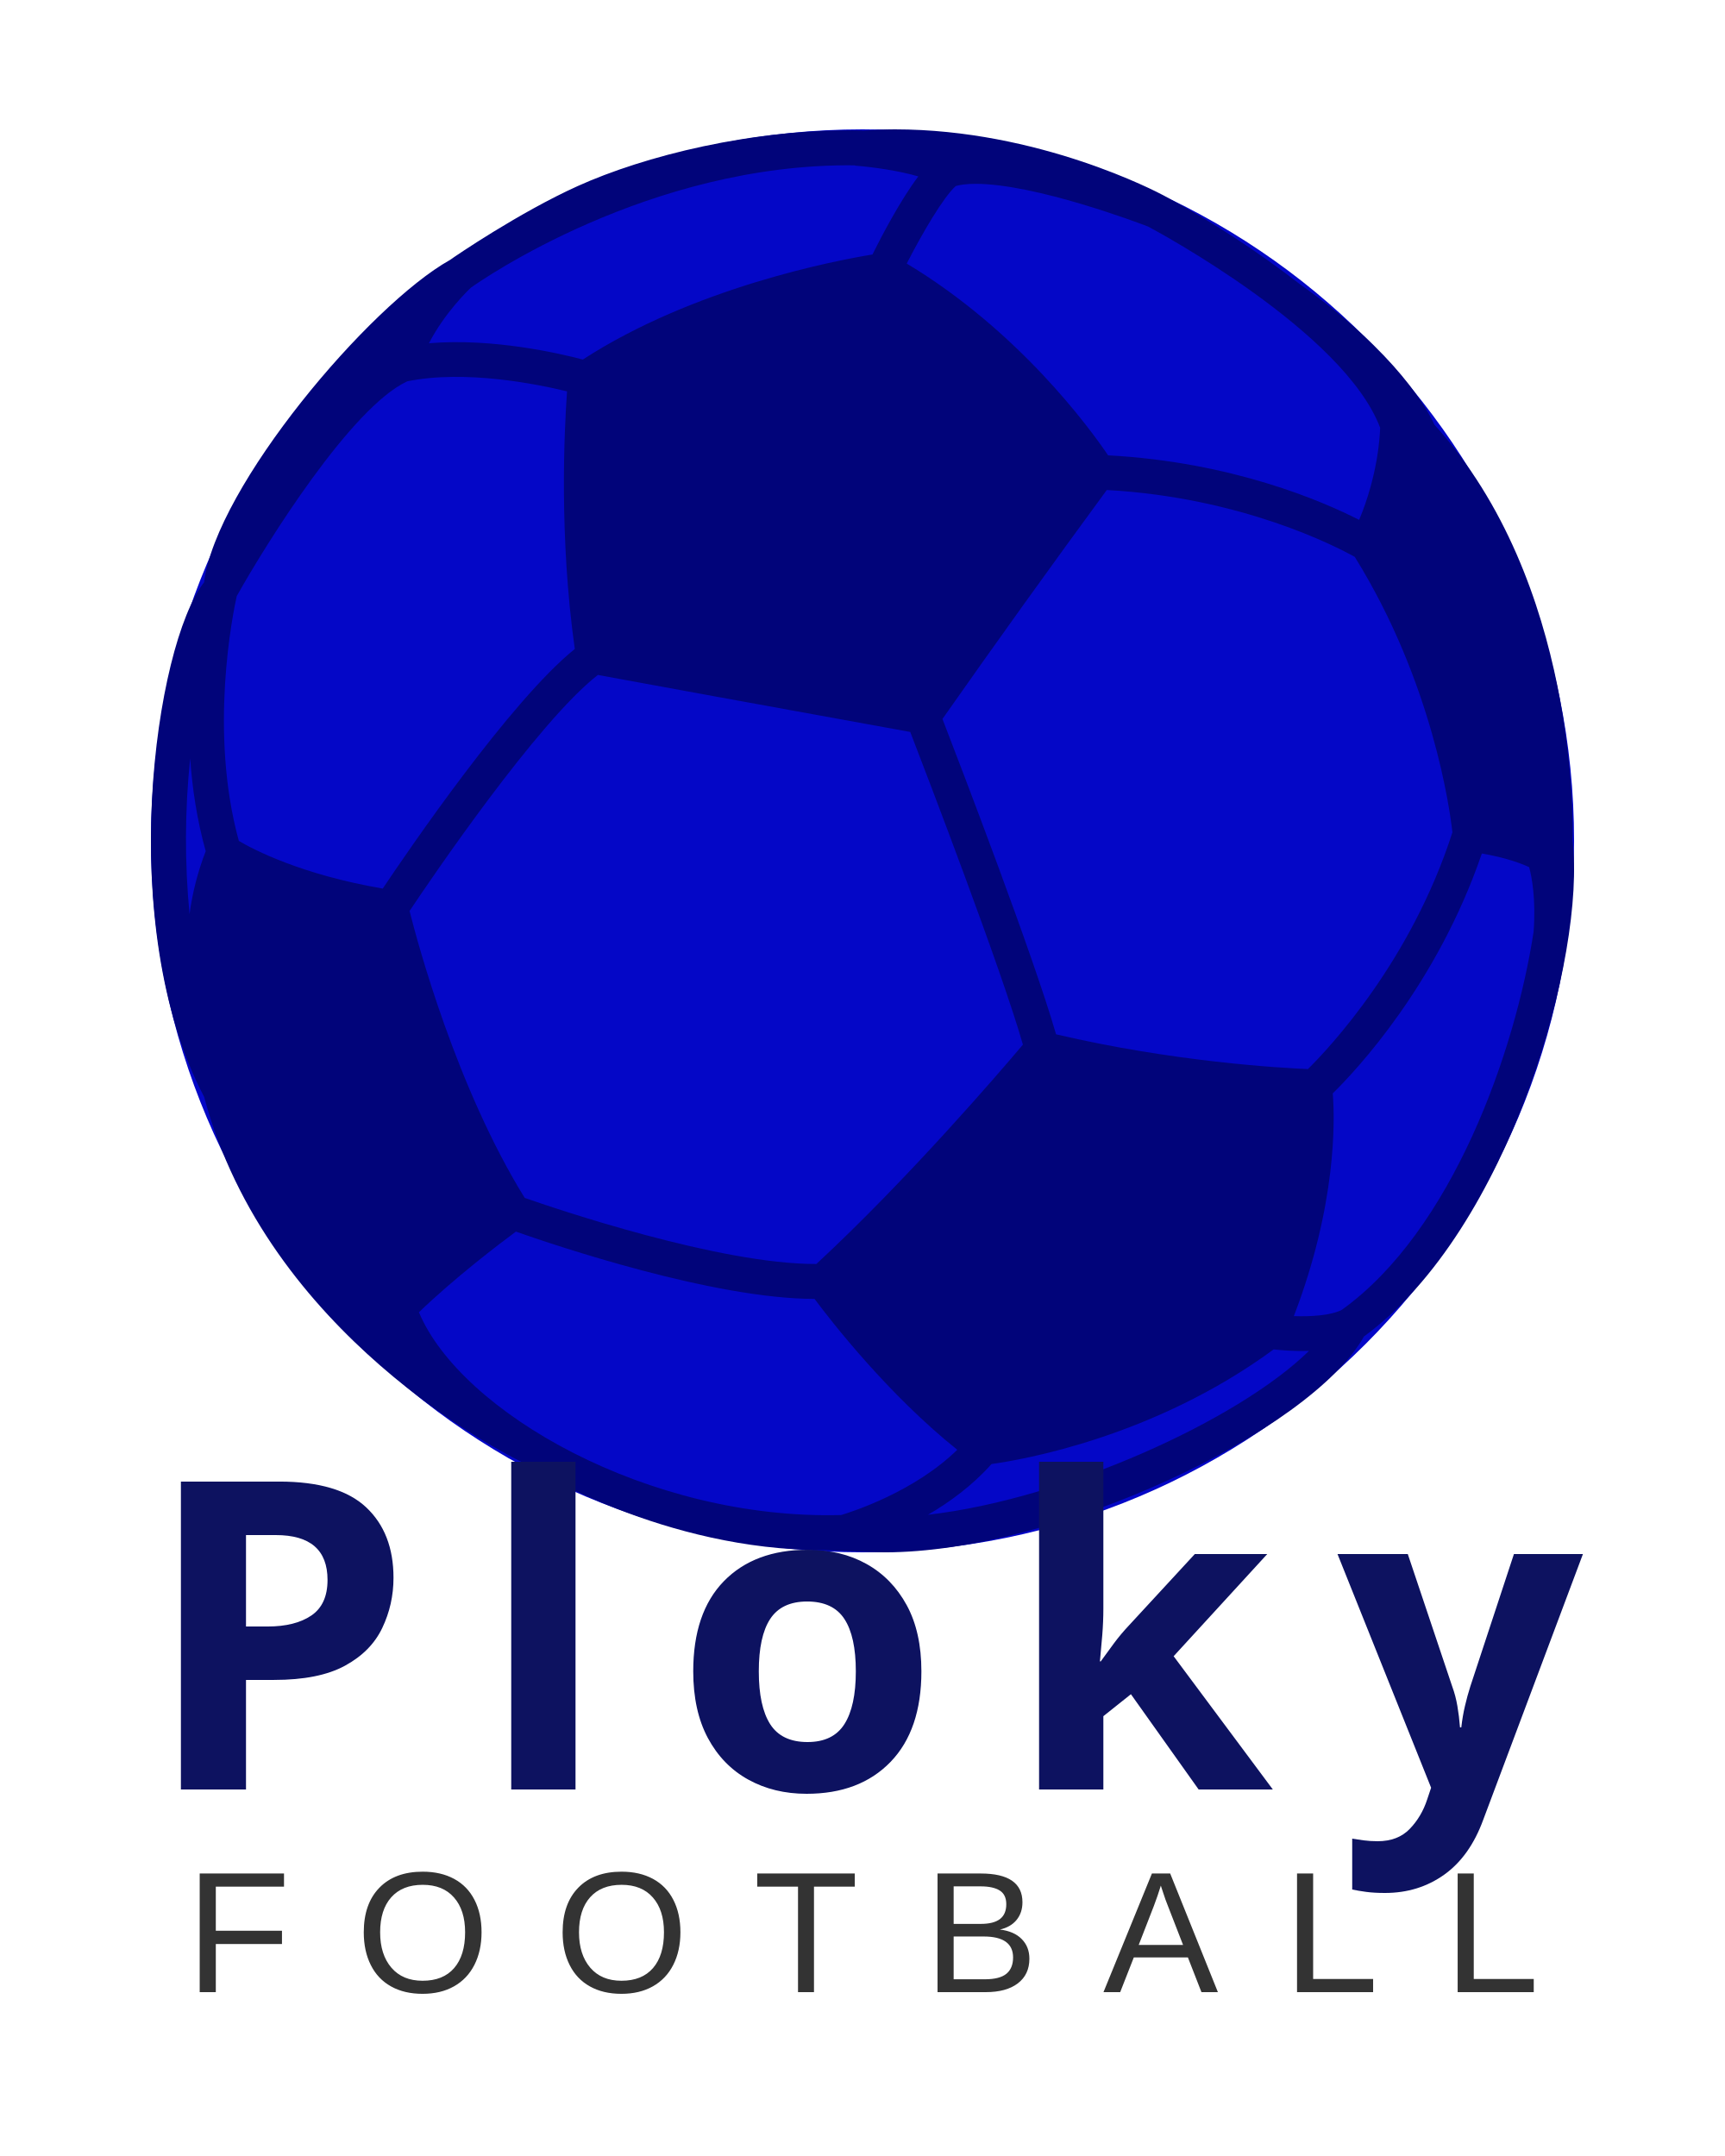
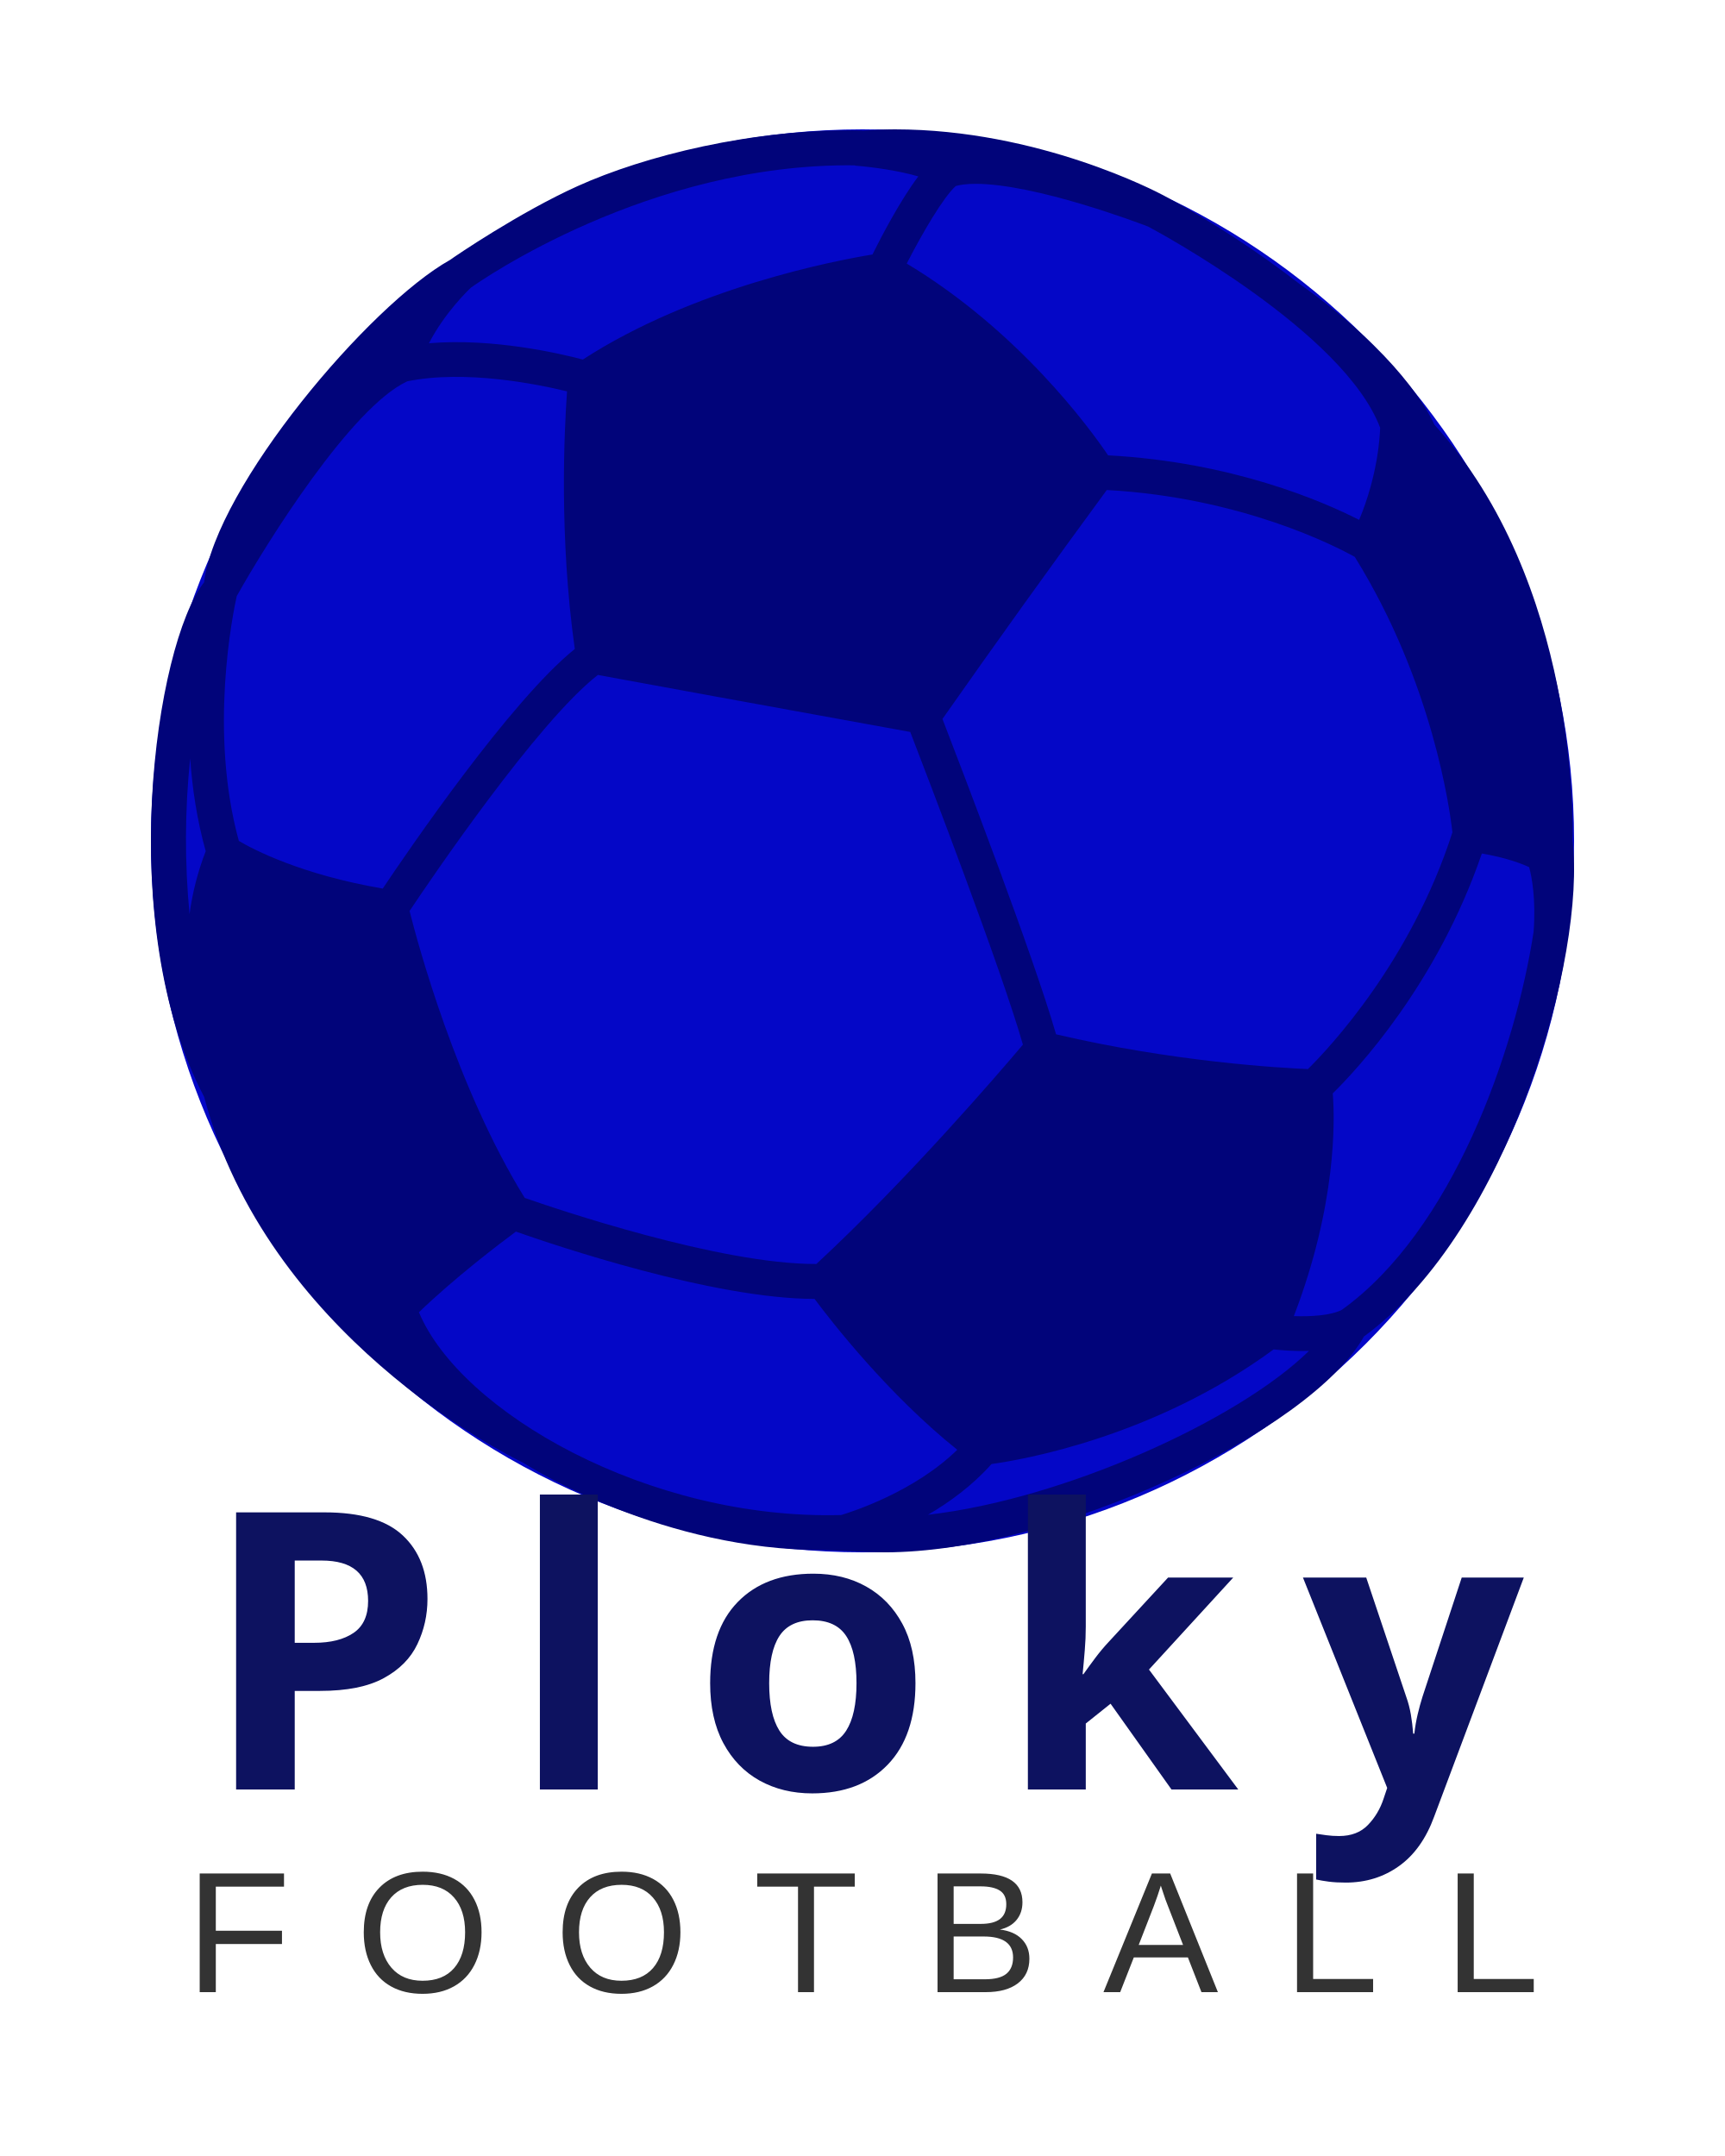
<svg xmlns="http://www.w3.org/2000/svg" viewBox="0 0 400 500">
  <defs>
    <clipPath id="ball-clip">
      <circle cx="200" cy="195" r="185" />
    </clipPath>
  </defs>
  <circle cx="200" cy="195" r="165" fill="#0407C7" />
  <g clip-path="url(#ball-clip)">
    <g transform="translate(200,195) scale(5.5) translate(-32,-32)">
      <path d="M61.934 31.992c.021-.713.209-10.904-5.822-17.538c-.268-.593-1.539-2.983-5.641-5.904a41.959 41.959 0 0 0-5.775-3.763l-.008-.004C44.432 4.646 39.43 2 33.359 2c-.461 0-.917.027-1.368.058V2.05c-4.629-.101-9.227 1.09-11.998 2.341c-2.458 1.11-5.187 2.971-5.384 3.115C11.205 9.41 4.75 17.051 4.239 21.1c-2.063 2.637-3.787 14.482.004 21.697c2.658 10.027 12.664 15.045 13.46 15.43c.484.309 5.937 3.68 12.636 3.68c.281 0 1.98.094 2.586.094c7.241 0 17.971-5.104 20.217-9.102c6.171-4.514 9.37-16.147 8.792-20.907M17.758 47.055c-2.869-4.641-4.504-10.705-4.854-12.098c.908-1.361 5.387-7.965 7.939-9.952c1.445.266 7.479 1.374 13.17 2.404c.715 1.853 3.852 10.029 4.75 13.185c-.99 1.174-4.879 5.702-8.708 9.248c-4.065.019-10.979-2.326-12.297-2.787M53.824 14.58c-.012.45-.119 2.05-.885 3.887c-1.521-.777-5.344-2.441-10.584-2.722c-.793-1.171-3.777-5.254-8.49-8.086c.645-1.262 1.543-2.801 2.068-3.27c.17-.048.434-.092.836-.092c2.527 0 6.893 1.655 7.273 1.802c.403.213 8.251 4.439 9.782 8.481M11.773 34.012c-3.423-.584-5.458-1.648-6.066-2.008c-1.273-4.617-.248-9.607-.09-10.322c1.256-2.246 4.832-7.971 7.191-9.058c2.445-.499 5.494.121 6.736.424c-.117 1.615-.342 6.127.326 10.862c-2.706 2.178-6.989 8.447-8.097 10.102M31.685 3.53c.768.057 1.895.225 2.667.454c-.77 1.024-1.559 2.542-1.932 3.292c-1.57.257-7.533 1.397-12.211 4.43c-.943-.25-3.791-.917-6.488-.687c.668-1.293 1.666-2.249 1.773-2.347c.371-.266 7.513-5.263 16.191-5.155v.013m19.096 38.093c-1.17-.048-5.678-.305-10.621-1.466c-.947-3.302-4.074-11.444-4.789-13.296a556.586 556.586 0 0 1 6.928-9.654c5.688.312 9.682 2.387 10.455 2.82c3.295 5.299 4.018 10.711 4.117 11.615c-1.75 5.446-5.211 9.113-6.09 9.981M3.655 28.519c.084 1.266.287 2.599.654 3.917a11.738 11.738 0 0 0-.682 2.651a33.039 33.039 0 0 1 .028-6.568m9.644 23.359c1.508-1.453 3.367-2.867 4.088-3.401c1.63.574 8.324 2.837 12.591 2.837c.727.975 3.104 4.028 6.018 6.362c-1.814 1.775-4.434 2.613-4.897 2.752c-8.127.218-16.042-4.35-17.8-8.55m21.463 8.538c.922-.537 1.883-1.244 2.678-2.139c1.297-.179 6.863-1.137 11.893-4.832c.332.036.879.08 1.49.063c-3.018 2.957-10.382 6.26-16.061 6.908m15.424-8.376c1.807-4.708 1.73-8.258 1.641-9.392c.992-.972 4.396-4.599 6.285-10.113c1.018.17 1.68.429 1.994.574c.109.4.291 1.324.188 2.725c-.77 5.043-3.428 12.6-8.084 15.941c-.468.239-1.292.291-2.024.265" fill="#01047A" />
    </g>
  </g>
-   <text x="200" y="415" font-family="Arial Black, sans-serif" font-size="100" font-weight="900" letter-spacing="15" fill="#0D1260" text-anchor="middle">Ploky</text>
+   <text x="200" y="415" font-family="Arial Black, sans-serif" font-size="90" font-weight="900" letter-spacing="15" fill="#0D1260" text-anchor="middle">Ploky</text>
  <text x="200" y="462" font-family="Arial, sans-serif" font-size="40" font-weight="400" fill="#333333" text-anchor="middle" letter-spacing="15">FOOTBALL</text>
</svg>
